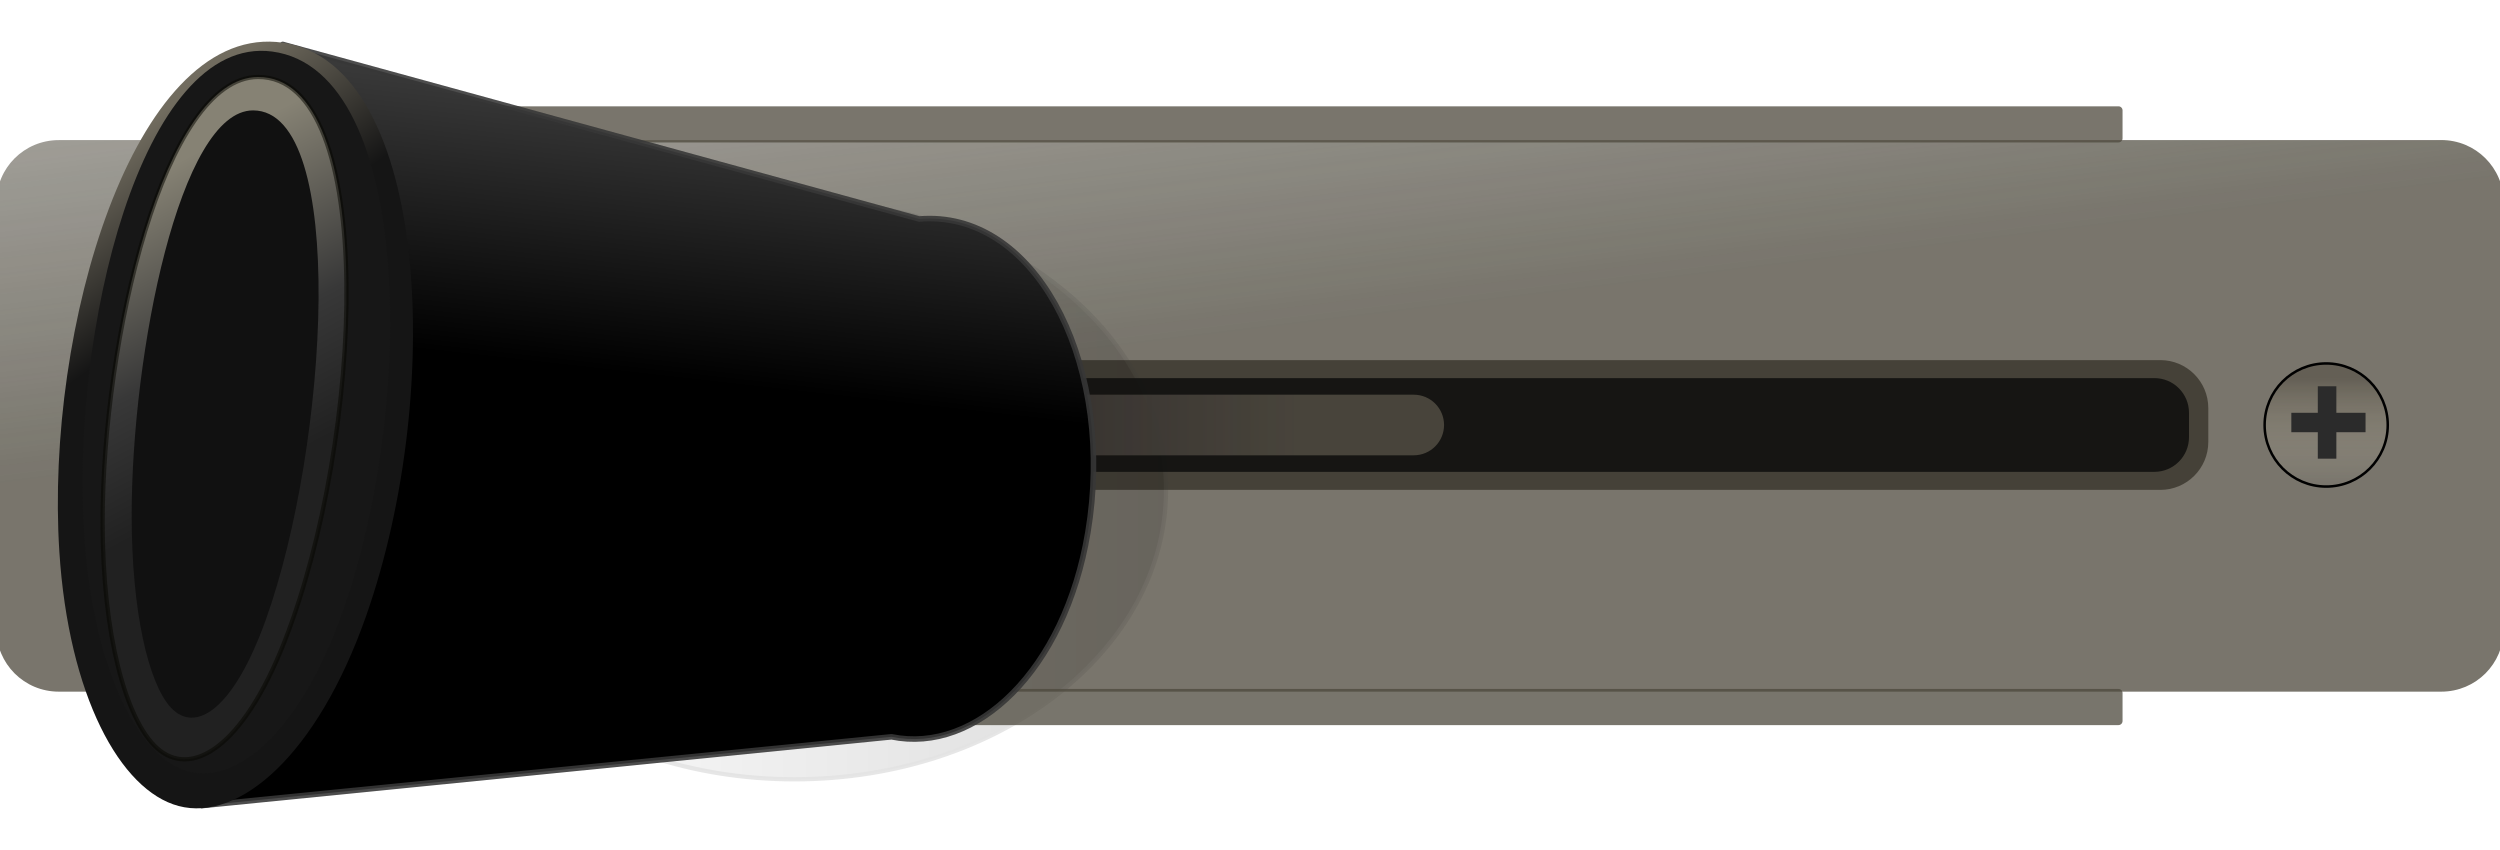
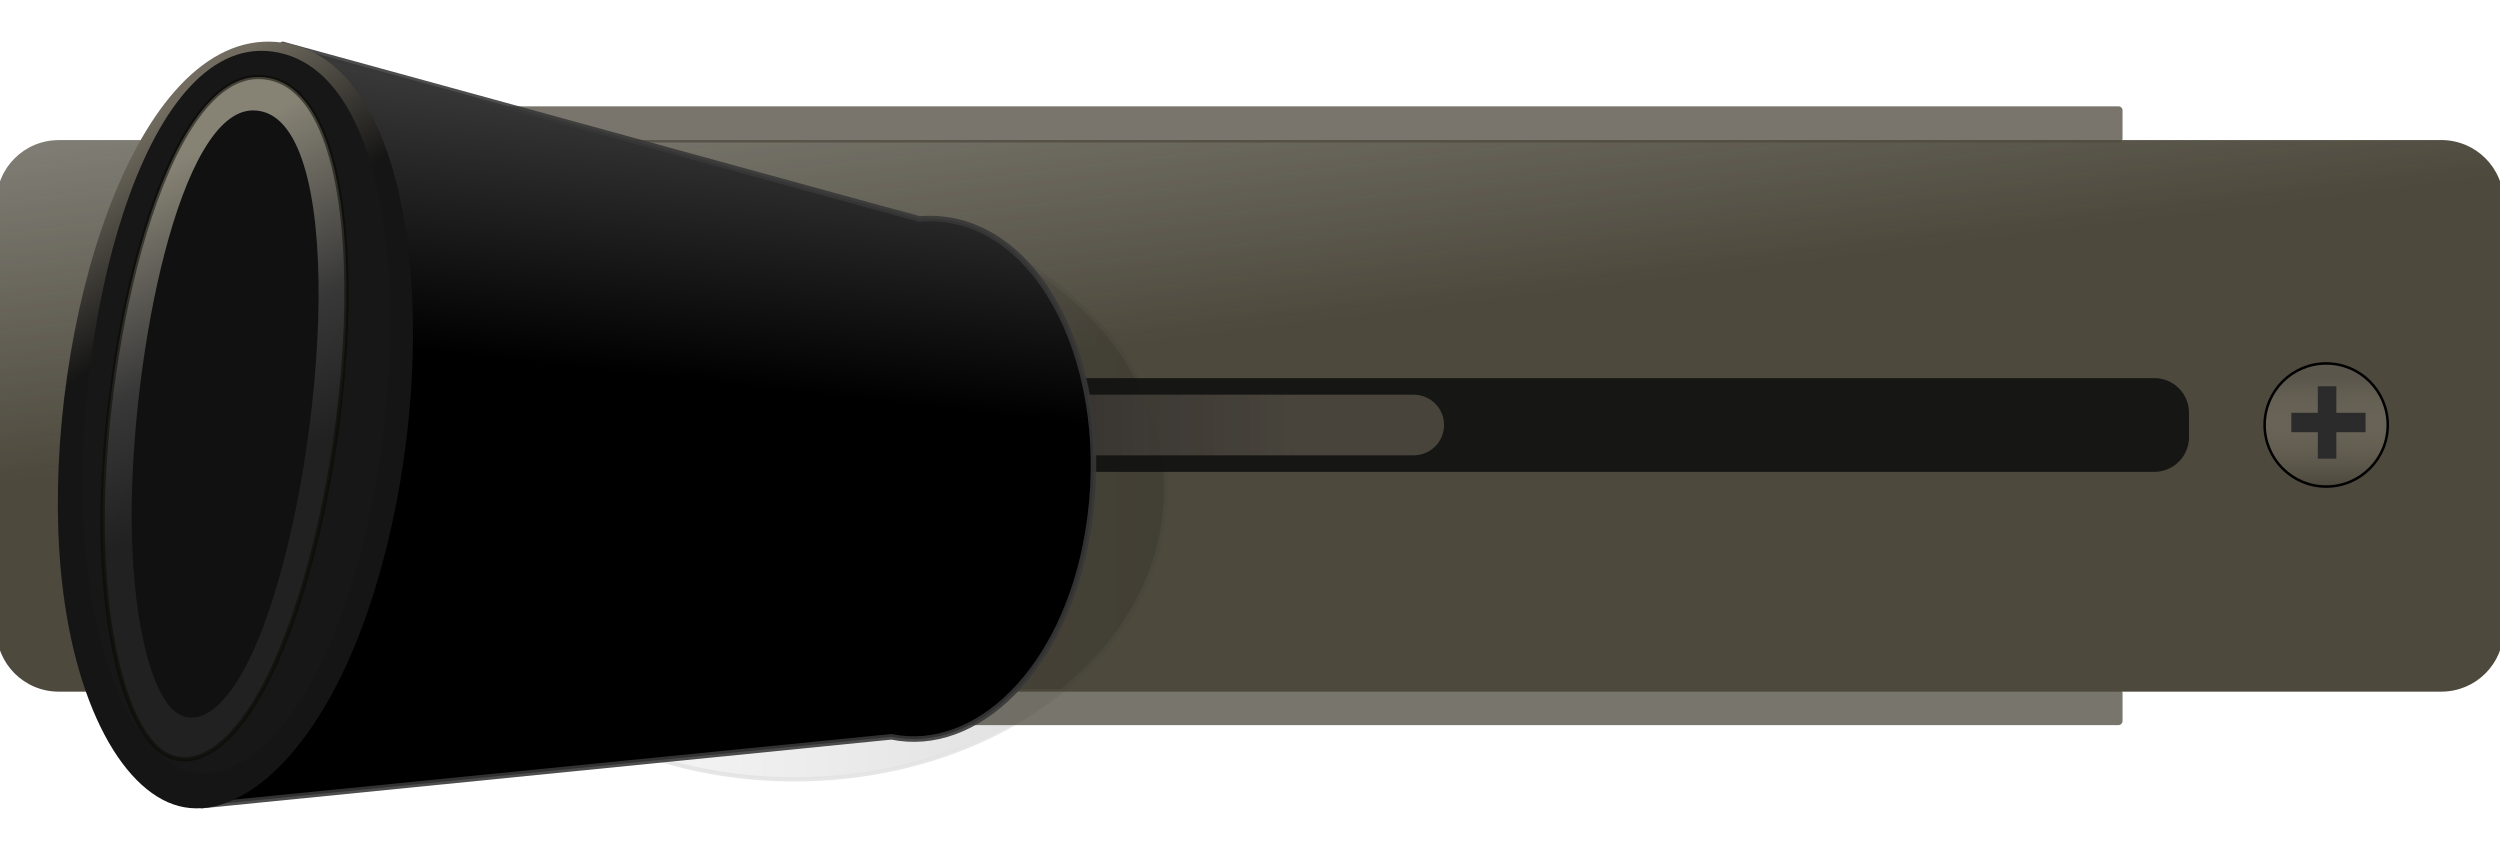
<svg xmlns="http://www.w3.org/2000/svg" xmlns:xlink="http://www.w3.org/1999/xlink" width="50mm" height="17mm" viewBox="0 0 50 17" version="1.1" id="svg1" xml:space="preserve">
  <defs id="defs1">
    <linearGradient id="linearGradient8">
      <stop style="stop-color:#000000;stop-opacity:1;" offset="0.564" id="stop8" />
      <stop style="stop-color:#414141;stop-opacity:1;" offset="1" id="stop9" />
    </linearGradient>
    <linearGradient id="linearGradient29">
      <stop style="stop-color:#4d493d;stop-opacity:0;" offset="0" id="stop30" />
      <stop style="stop-color:#4d493d;stop-opacity:0.89;" offset="0.119" id="stop29" />
    </linearGradient>
    <linearGradient id="linearGradient27">
-       <stop style="stop-color:#4d493d;stop-opacity:0.89;" offset="0.534" id="stop27" />
+       <stop style="stop-color:#4d493d;stop-opacity:1;" offset="0.534" id="stop27" />
      <stop style="stop-color:#4d493d;stop-opacity:0;" offset="1" id="stop28" />
    </linearGradient>
    <linearGradient id="linearGradient26">
      <stop style="stop-color:#000000;stop-opacity:0;" offset="0" id="stop26" />
      <stop style="stop-color:#4d4545;stop-opacity:0.6;" offset="0.137" id="stop25" />
      <stop style="stop-color:#585348;stop-opacity:1;" offset="0.769" id="stop24" />
    </linearGradient>
    <linearGradient id="linearGradient18">
      <stop style="stop-color:#151515;stop-opacity:1;" offset="0.782" id="stop19" />
      <stop style="stop-color:#716c5f;stop-opacity:1;" offset="1" id="stop20" />
    </linearGradient>
    <linearGradient id="linearGradient6">
      <stop style="stop-color:#212121;stop-opacity:1;" offset="0.498" id="stop6" />
      <stop style="stop-color:#383838;stop-opacity:1;" offset="0.704" id="stop18" />
      <stop style="stop-color:#868274;stop-opacity:1;" offset="1" id="stop10" />
    </linearGradient>
    <linearGradient id="linearGradient1">
      <stop style="stop-color:#5f5a4f;stop-opacity:0.89;" offset="0.12" id="stop1" />
      <stop style="stop-color:#beb7a4;stop-opacity:0;" offset="0.985" id="stop2" />
    </linearGradient>
    <linearGradient xlink:href="#linearGradient1" id="linearGradient2" x1="8.61" y1="11.455" x2="8.61" y2="13.451" gradientUnits="userSpaceOnUse" gradientTransform="translate(-0.9434947)" />
    <linearGradient xlink:href="#linearGradient1" id="linearGradient5" gradientUnits="userSpaceOnUse" gradientTransform="translate(-0.9434947)" x1="8.61" y1="11.455" x2="8.61" y2="13.451" />
    <linearGradient xlink:href="#linearGradient6" id="linearGradient7" x1="26.73" y1="15.706" x2="23.27" y2="9.2" gradientUnits="userSpaceOnUse" gradientTransform="matrix(1.713693,0,0,1.713693,-27.35962,4.997368)" />
    <linearGradient xlink:href="#linearGradient18" id="linearGradient20" x1="27.458" y1="11.089" x2="20.542" y2="1.911" gradientUnits="userSpaceOnUse" gradientTransform="matrix(1.366815,0,0,1.366815,-17.32084,17.45357)" />
    <linearGradient xlink:href="#linearGradient26" id="linearGradient23" gradientUnits="userSpaceOnUse" gradientTransform="matrix(3.622251,0,0,1.620637,-39.43489,-2.034137)" x1="15.371" y1="6.5" x2="18.86" y2="6.5" />
    <linearGradient xlink:href="#linearGradient27" id="linearGradient28" x1="26.477" y1="26.525" x2="21.523" y2="-13.82" gradientUnits="userSpaceOnUse" gradientTransform="matrix(1.233716,0,0,1.233716,-4.609192,0.4808443)" />
    <linearGradient xlink:href="#linearGradient29" id="linearGradient30" x1="12.556" y1="-6.688" x2="35.444" y2="9.941" gradientUnits="userSpaceOnUse" gradientTransform="matrix(1.233716,0,0,1.233716,-4.609192,0.4808443)" />
    <linearGradient xlink:href="#linearGradient8" id="linearGradient9" x1="17.079" y1="15.253" x2="18.812" y2="1.145" gradientUnits="userSpaceOnUse" gradientTransform="matrix(1.102984,0,0,1.012981,-5.703916,0.270148)" />
    <linearGradient xlink:href="#linearGradient3" id="linearGradient4" x1="21.07" y1="28.828" x2="36.685" y2="28.828" gradientUnits="userSpaceOnUse" gradientTransform="matrix(0.9577627,0,0,0.7461709,-11.76678,-11.71222)" />
    <linearGradient id="linearGradient3">
      <stop style="stop-color:#000000;stop-opacity:0;" offset="0" id="stop4" />
      <stop style="stop-color:#000000;stop-opacity:1;" offset="1" id="stop3" />
    </linearGradient>
  </defs>
  <rect style="fill:#10100f;fill-opacity:0.89;fill-rule:evenodd;stroke:none;stroke-width:0.154;stroke-linecap:round;stroke-linejoin:round;stroke-dasharray:0.154, 0.924;stroke-opacity:0.89;paint-order:fill markers stroke" id="rect3-2" width="38.129" height="2.596" x="6.037" y="7.202" ry="0.96" />
-   <path id="rect1" style="opacity:0.85;fill:url(#linearGradient28);fill-rule:evenodd;stroke-width:0.123;stroke-linecap:round;stroke-linejoin:round;stroke-dasharray:0.123, 0.74;stroke-opacity:0.89;paint-order:fill markers stroke" d="m 1.176,2.801 h 47.649 c 0.692,0 1.249,0.557 1.249,1.249 V 12.584 c 0,0.692 -0.557,1.249 -1.249,1.249 H 1.176 c -0.692,0 -1.249,-0.557 -1.249,-1.249 V 4.051 c 0,-0.692 0.557,-1.249 1.249,-1.249 z" />
+   <path id="main-plate" style="display:inline;opacity:1;fill:url(#linearGradient28);fill-rule:evenodd;stroke-width:0.123;stroke-linecap:round;stroke-linejoin:round;stroke-dasharray:0.123, 0.74;stroke-opacity:0.89;paint-order:fill markers stroke" d="m 1.176,2.801 h 47.649 c 0.692,0 1.249,0.557 1.249,1.249 V 12.584 c 0,0.692 -0.557,1.249 -1.249,1.249 H 1.176 c -0.692,0 -1.249,-0.557 -1.249,-1.249 V 4.051 c 0,-0.692 0.557,-1.249 1.249,-1.249 z" />
  <ellipse style="opacity:0.144;fill:url(#linearGradient4);fill-rule:evenodd;stroke:#373737;stroke-width:0.085;stroke-linecap:round;stroke-linejoin:round;stroke-opacity:0.89;paint-order:fill markers stroke" id="path2" cx="15.891" cy="9.798" rx="7.43" ry="5.788" />
  <rect style="fill:#10100f;fill-opacity:0.89;fill-rule:evenodd;stroke:none;stroke-width:0.13;stroke-linecap:round;stroke-linejoin:round;stroke-dasharray:0.13, 0.778;stroke-opacity:0.89;paint-order:fill markers stroke" id="rect3" width="37.421" height="1.875" x="6.359" y="7.562" ry="0.693" />
  <g id="g5-3" transform="matrix(1.233716,0,0,1.233716,37.06606,-6.86338)">
    <circle style="opacity:1;fill:url(#linearGradient5);fill-opacity:0.89;fill-rule:evenodd;stroke:#000000;stroke-width:0.041;stroke-linecap:round;stroke-linejoin:round;stroke-dasharray:none;stroke-opacity:1;paint-order:fill markers stroke;stroke-dashoffset:0" id="path1-1" cx="7.666" cy="12.453" r="0.998" />
    <rect style="opacity:1;fill:#2b2b2b;fill-opacity:1;fill-rule:evenodd;stroke:none;stroke-width:0.1;stroke-linecap:round;stroke-linejoin:round;stroke-dasharray:0.1, 0.6;stroke-opacity:0.89;paint-order:fill markers stroke" id="rect4-7" width="0.301" height="1.174" x="7.53" y="11.825" />
    <rect style="opacity:1;fill:#2b2b2b;fill-opacity:1;fill-rule:evenodd;stroke:none;stroke-width:0.1;stroke-linecap:round;stroke-linejoin:round;stroke-dasharray:0.1, 0.6;stroke-opacity:0.89;paint-order:fill markers stroke" id="rect5-1" width="1.203" height="0.315" x="7.101" y="12.255" />
  </g>
  <rect style="opacity:0.85;fill:url(#linearGradient30);fill-rule:evenodd;stroke:none;stroke-width:0.026;stroke-linecap:round;stroke-linejoin:round;stroke-dasharray:0.026, 0.158;stroke-opacity:0.89;paint-order:fill markers stroke" id="rect1-4" width="34.902" height="0.723" x="7.549" y="2.126" ry="0.082" />
  <rect style="opacity:0.85;fill:#4d493d;fill-opacity:0.89;fill-rule:evenodd;stroke:none;stroke-width:0.026;stroke-linecap:round;stroke-linejoin:round;stroke-dasharray:0.026, 0.158;stroke-opacity:0.89;paint-order:fill markers stroke" id="rect1-4-0" width="34.902" height="0.723" x="7.549" y="13.779" ry="0.082" />
  <rect style="opacity:0.757;fill:url(#linearGradient23);fill-rule:evenodd;stroke:none;stroke-width:1.211;stroke-linecap:round;stroke-linejoin:round;stroke-dasharray:none;stroke-dashoffset:0;stroke-opacity:1;paint-order:fill markers stroke" id="rect21-5" width="12.639" height="1.212" x="16.242" y="7.894" ry="0.606" />
-   <g id="g5" transform="matrix(1.233716,0,0,1.219289,-5.842908,-6.593089)">
-     <circle style="opacity:1;fill:url(#linearGradient2);fill-opacity:0.89;fill-rule:evenodd;stroke:none;stroke-width:0.1;stroke-linecap:round;stroke-linejoin:round;stroke-dasharray:0.1, 0.6;stroke-opacity:0.89;paint-order:fill markers stroke" id="path1" cx="7.666" cy="12.453" r="0.998" />
+   <g id="g5" transform="matrix(1.233716,0,0,1.233716,-5.842908,-6.86338)">
+     <circle style="opacity:1;fill:url(#linearGradient2);fill-opacity:0.89;fill-rule:evenodd;stroke:#000000;stroke-width:0.041;stroke-linecap:round;stroke-linejoin:round;stroke-dasharray:none;stroke-opacity:1;paint-order:fill markers stroke;stroke-dashoffset:0" id="path1" cx="7.666" cy="12.453" r="0.998" />
    <rect style="opacity:1;fill:#2b2b2b;fill-opacity:1;fill-rule:evenodd;stroke:none;stroke-width:0.1;stroke-linecap:round;stroke-linejoin:round;stroke-dasharray:0.1, 0.6;stroke-opacity:0.89;paint-order:fill markers stroke" id="rect4" width="0.301" height="1.174" x="7.53" y="11.825" />
    <rect style="opacity:1;fill:#2b2b2b;fill-opacity:1;fill-rule:evenodd;stroke:none;stroke-width:0.1;stroke-linecap:round;stroke-linejoin:round;stroke-dasharray:0.1, 0.6;stroke-opacity:0.89;paint-order:fill markers stroke" id="rect5" width="1.203" height="0.315" x="7.101" y="12.255" />
  </g>
  <path id="path8" style="opacity:1;fill:url(#linearGradient9);fill-opacity:1;fill-rule:evenodd;stroke:#373737;stroke-width:0.111;stroke-linecap:round;stroke-linejoin:round;stroke-opacity:0.89;paint-order:fill markers stroke" d="M 5.655,0.888 4.037,16.112 17.83,14.736 c 1.82e-4,3.9e-5 3.9e-4,-3.7e-5 5.72e-4,0 1.684,0.347 3.463,-1.316 3.927,-4.088 0.542,-3.241 -0.928,-6.277 -3.168,-6.277 -0.069,0 -0.137,0.003 -0.205,0.009 h -5.69e-4 z" />
  <path style="fill:url(#linearGradient20);fill-rule:evenodd;stroke:none;stroke-width:0.344;stroke-linecap:round;stroke-linejoin:round;stroke-dasharray:none;stroke-dashoffset:0;stroke-opacity:0.518;paint-order:fill markers stroke" id="path5" d="M 14.439,30.878 C 13.454,33.798 11.894,35.175 10.69,34.842 9.519,34.519 8.488,32.53 8.304,29.535 8.017,24.838 9.798,18.664 12.641,18.901 c 3.046,0.254 3.399,7.232 1.798,11.977 z" transform="matrix(1,0,0,0.9586219,-7.117089,-17.28009)" />
  <path style="fill:#171717;fill-opacity:1;fill-rule:evenodd;stroke:none;stroke-width:0.327;stroke-linecap:round;stroke-linejoin:round;stroke-dasharray:none;stroke-dashoffset:0;stroke-opacity:0.518;paint-order:fill markers stroke" id="path5-6" d="m 13.845,31.23 c -0.899,2.348 -2.177,3.266 -3.123,2.854 -0.911,-0.397 -1.728,-2.114 -1.913,-4.641 -0.31,-4.233 1.147,-10.297 3.749,-9.951 2.897,0.386 2.883,7.57 1.287,11.738 z" transform="matrix(1,0,0,0.9829748,-7.117089,-18.12979)" />
  <path style="display:inline;fill:url(#linearGradient7);fill-opacity:1;fill-rule:evenodd;stroke:#060600;stroke-width:0.086;stroke-linecap:round;stroke-linejoin:round;stroke-dasharray:none;stroke-dashoffset:0;stroke-opacity:0.518;paint-order:fill markers stroke" id="path5-5" d="m 12.811,31.49 c -0.847,2.198 -1.886,2.796 -2.561,2.168 -0.618,-0.575 -1.081,-2.301 -1.081,-4.589 0,-3.724 1.235,-9.05 3.108,-9.059 2.42,-0.012 2.119,7.368 0.533,11.481 z" transform="matrix(1,0,0,0.9829748,-7.117089,-18.12979)" />
  <path style="display:inline;fill:#111111;fill-opacity:1;fill-rule:evenodd;stroke:none;stroke-width:0.149;stroke-linecap:round;stroke-linejoin:round;stroke-dasharray:0.149, 0.894;stroke-opacity:0.89;paint-order:fill markers stroke" id="path5-7" d="m 12.519,31.059 c -0.594,1.836 -1.292,2.314 -1.738,1.784 -0.411,-0.488 -0.721,-1.947 -0.721,-3.913 0,-3.3 0.884,-8.242 2.228,-8.24 1.743,0.003 1.381,6.816 0.231,10.369 z" transform="matrix(1.090324,0,0,0.9829748,-8.335446,-18.12979)" />
</svg>
